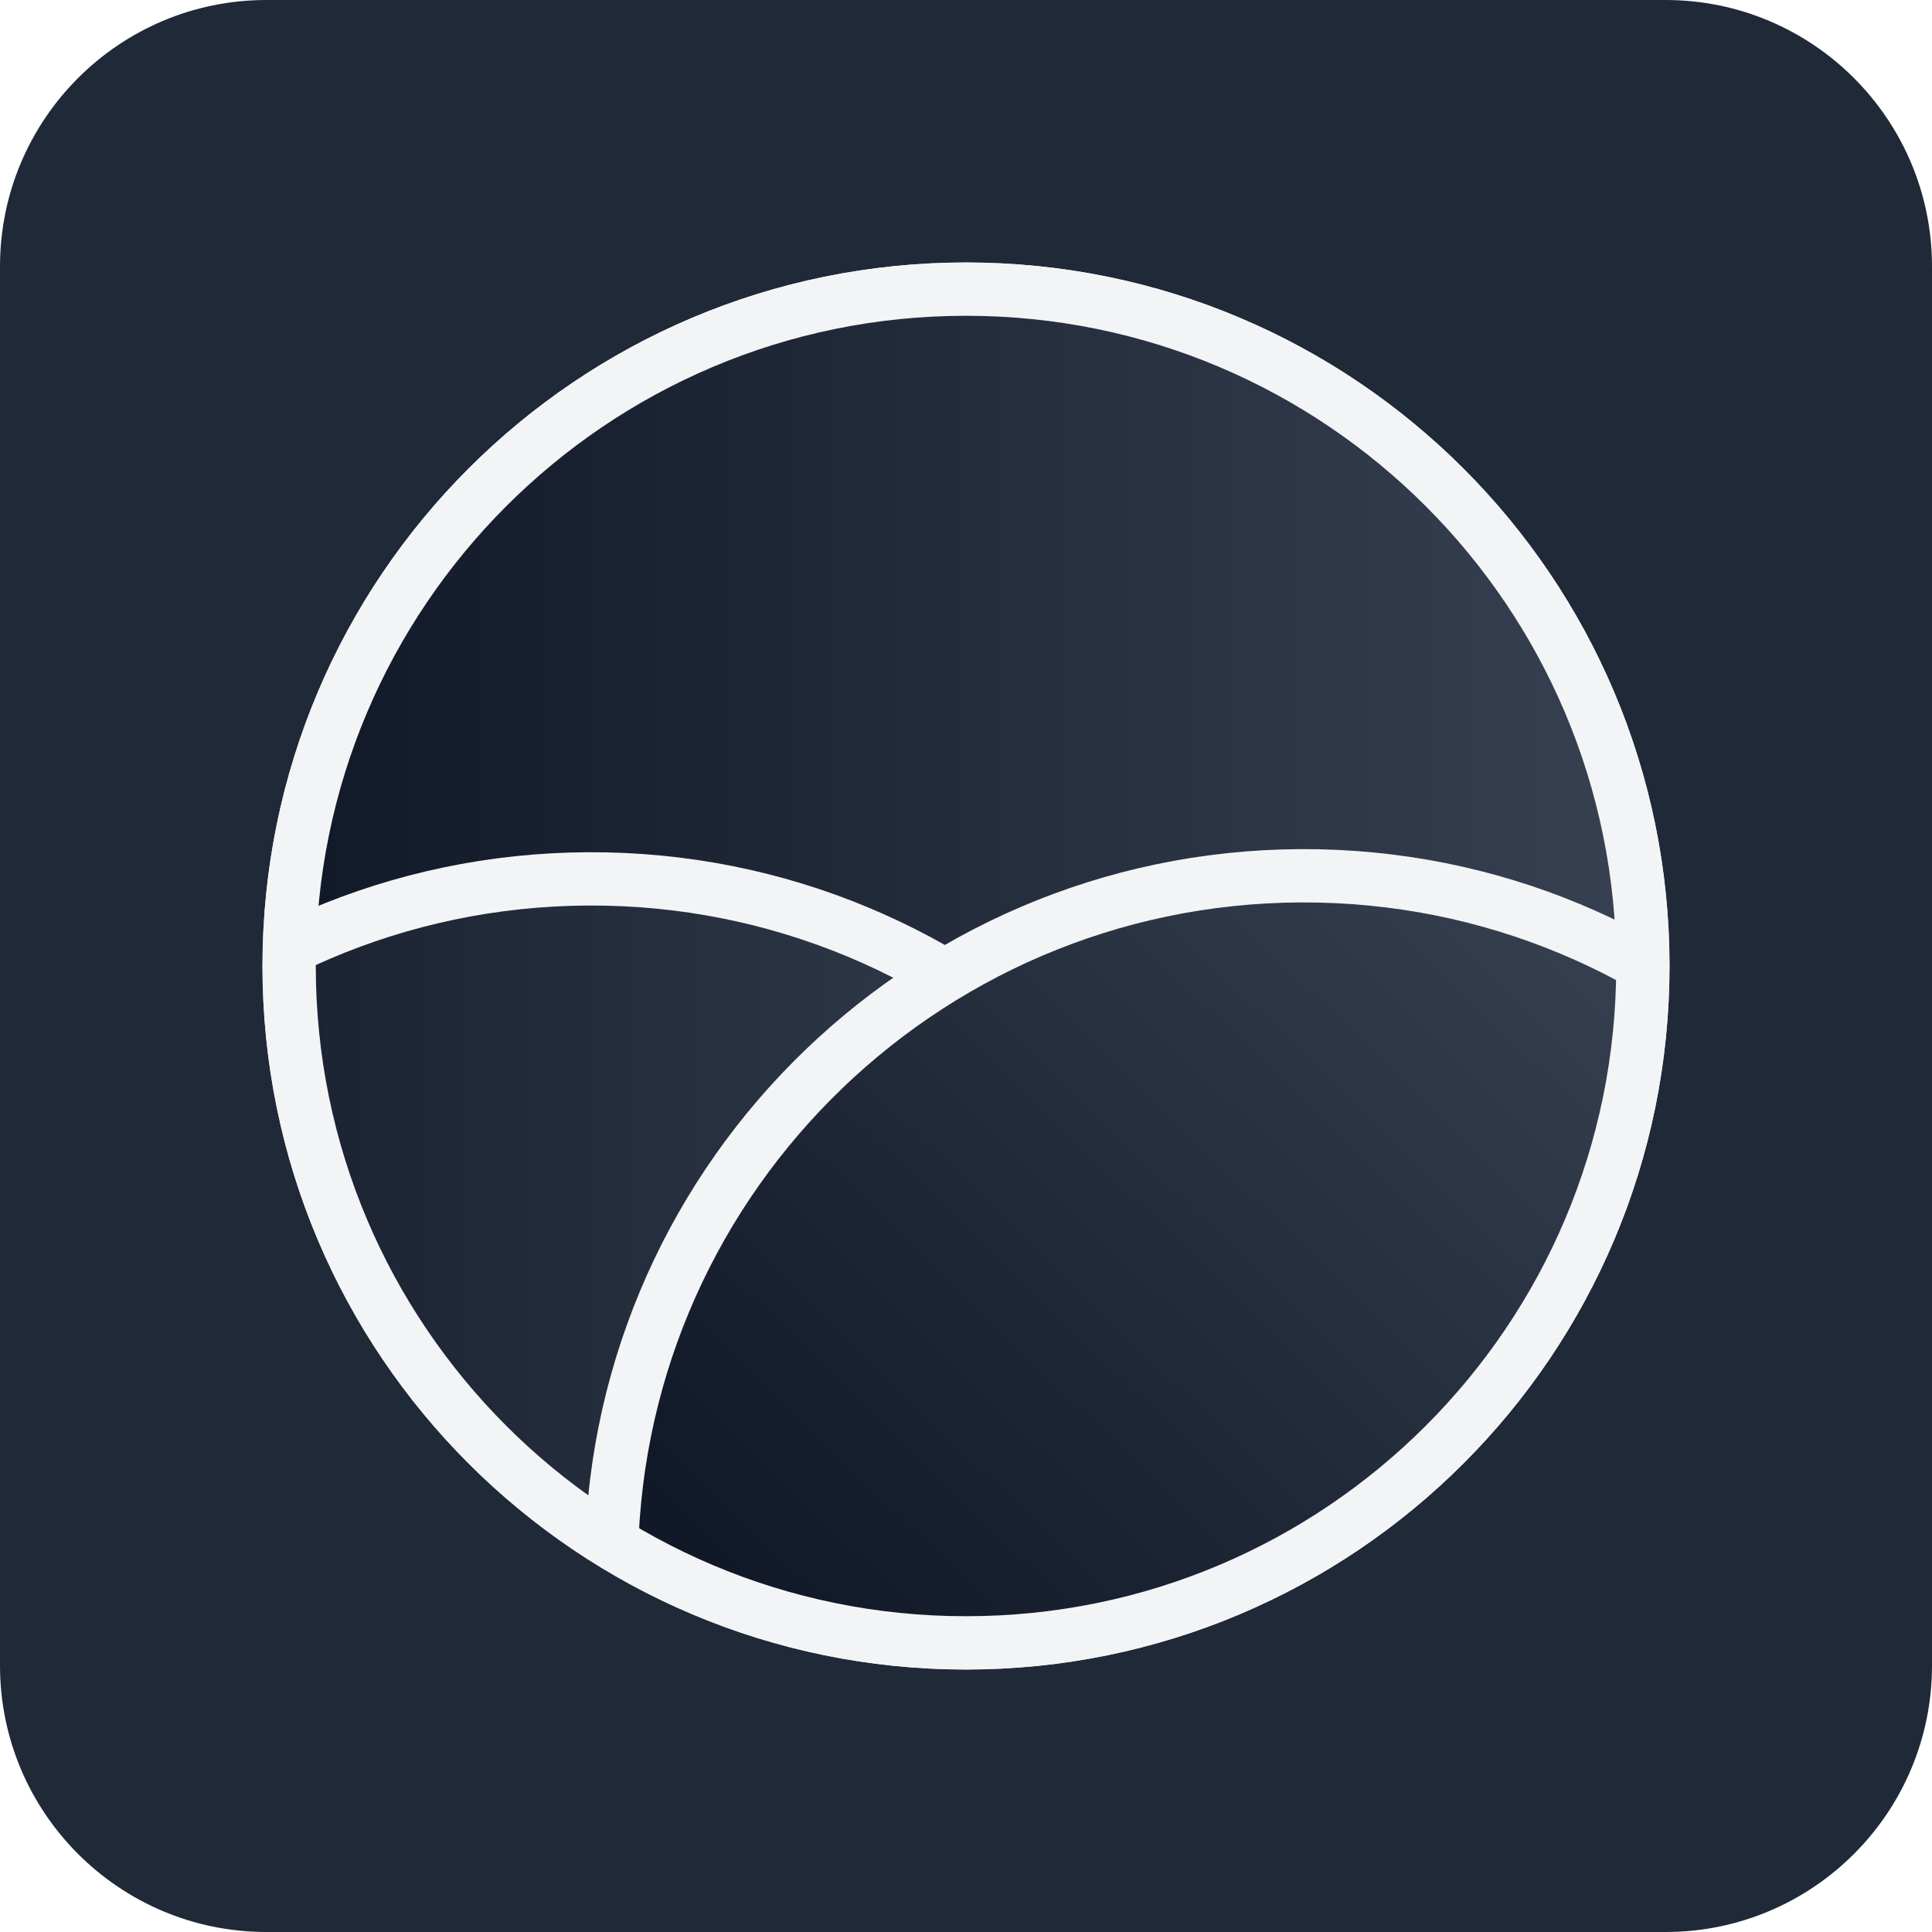
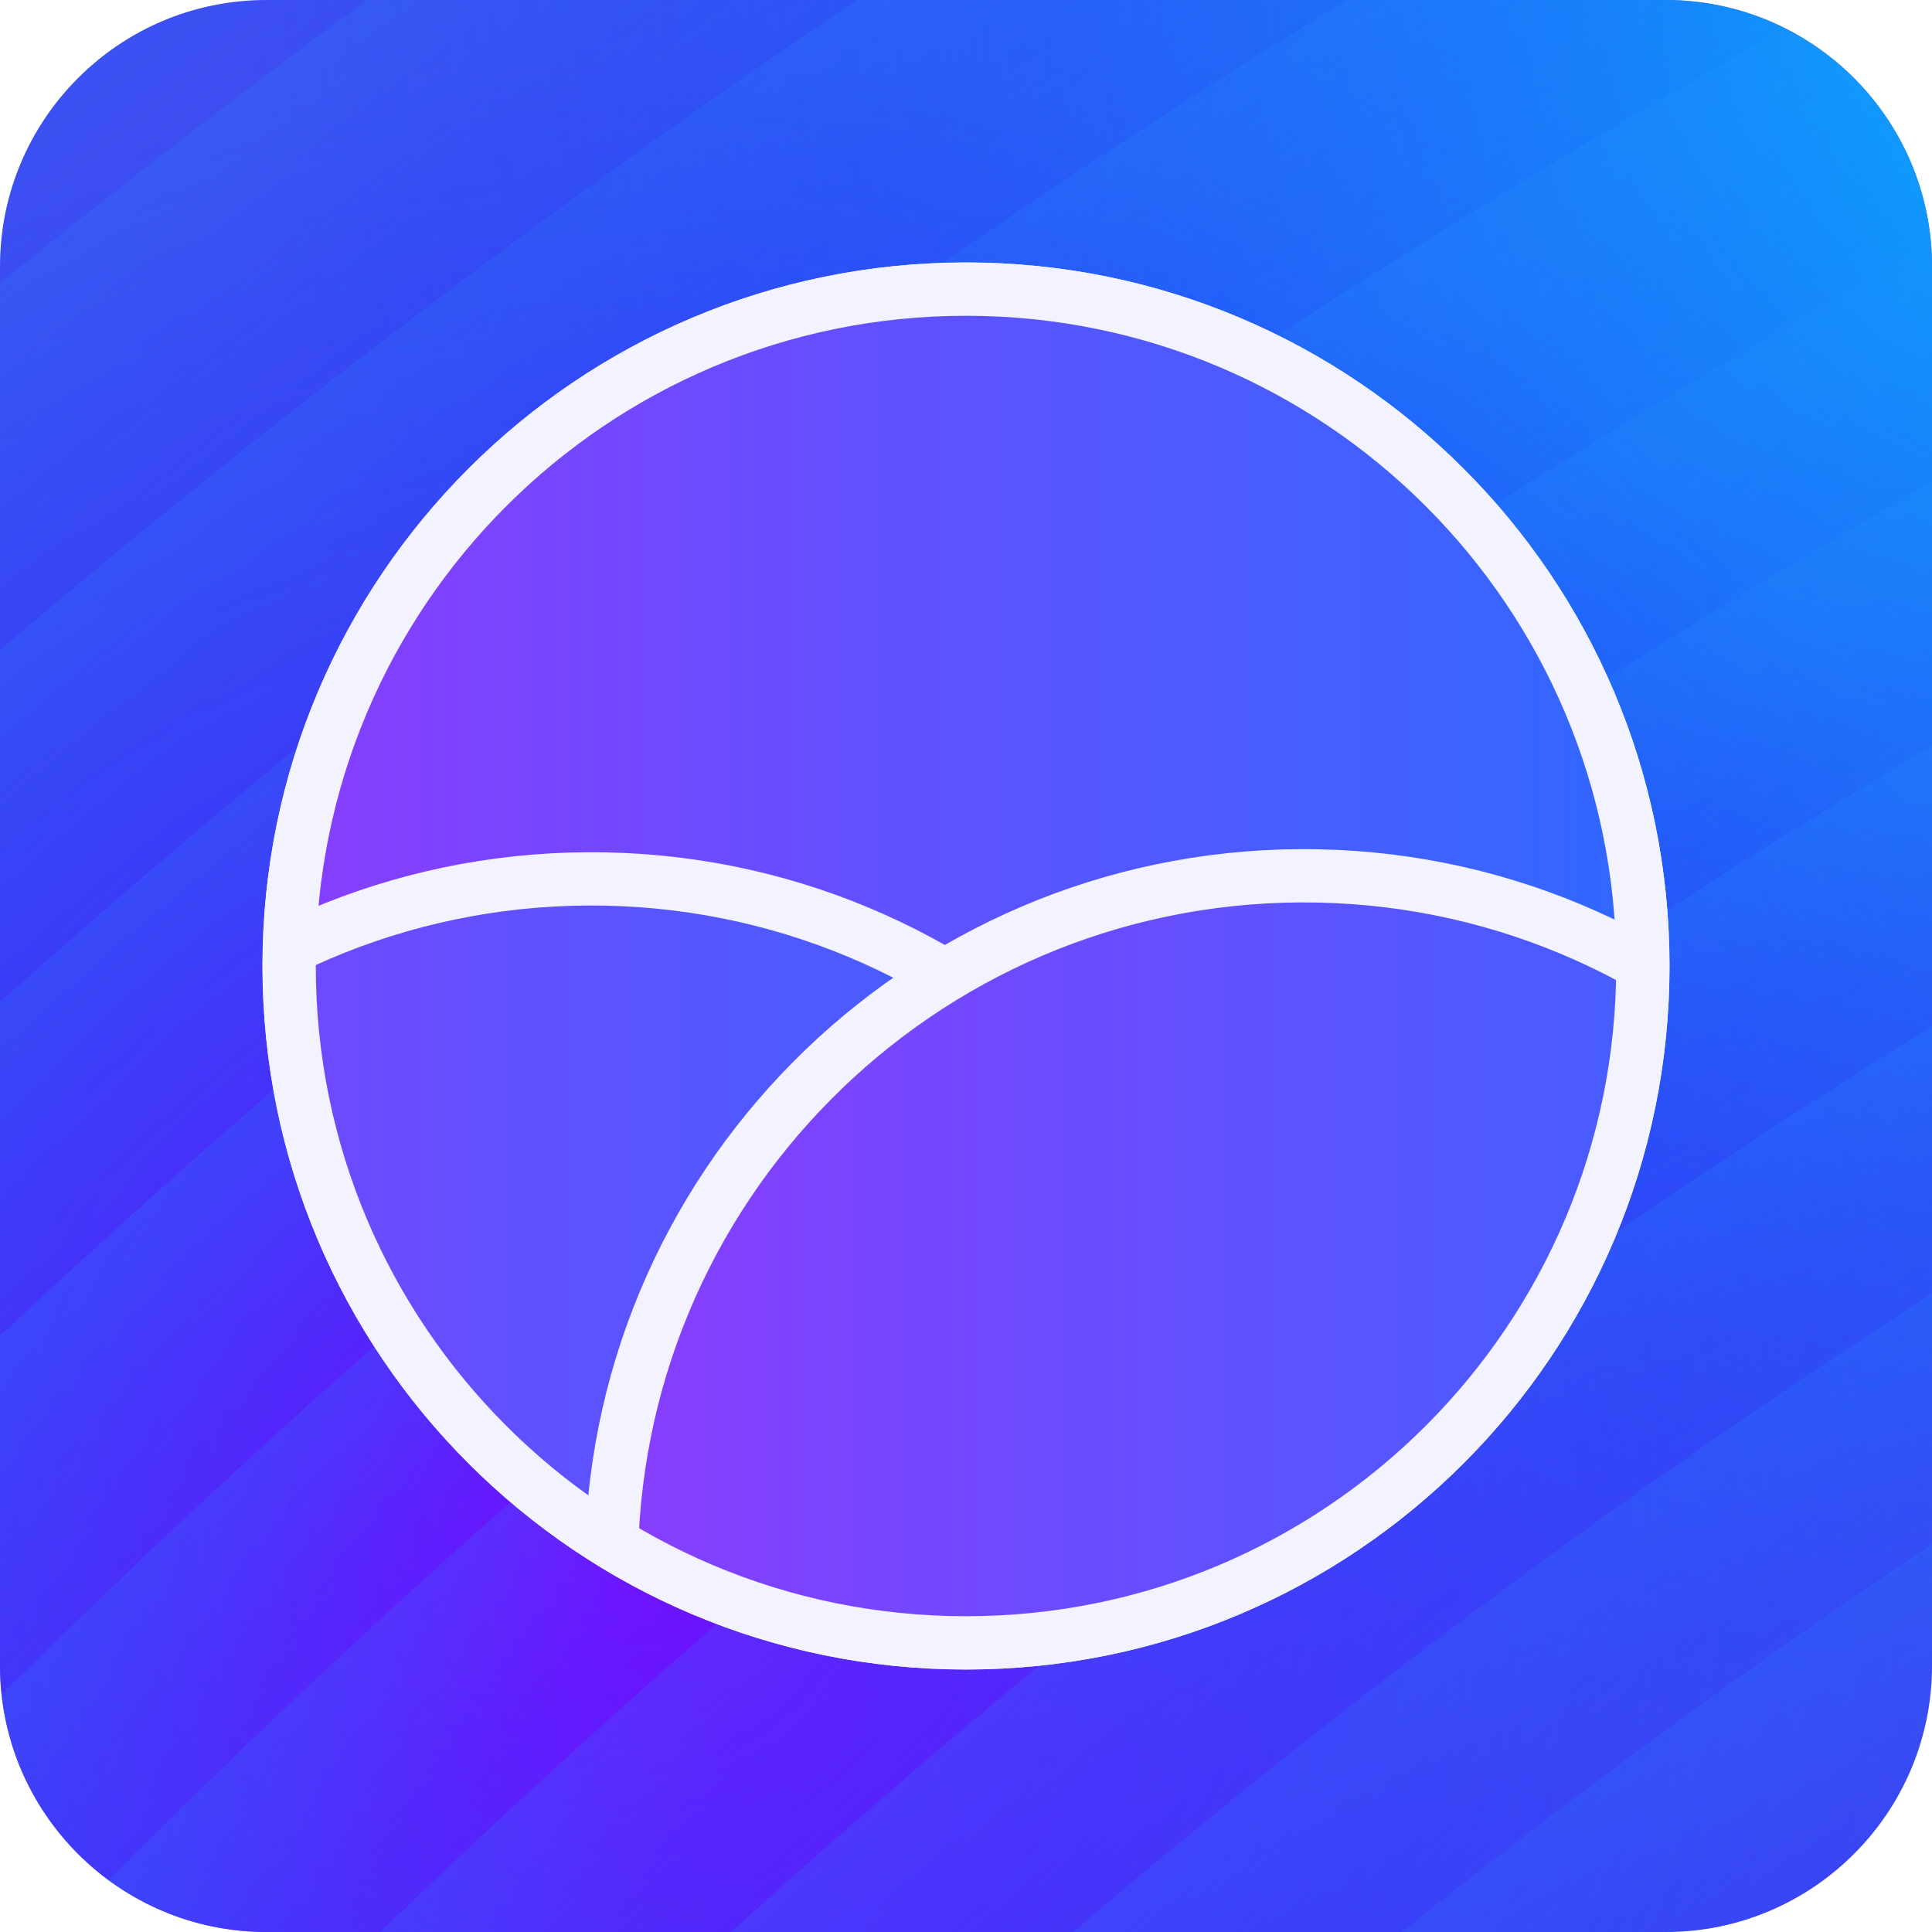
- <svg xmlns="http://www.w3.org/2000/svg" xml:space="preserve" stroke-miterlimit="10" style="fill-rule:nonzero;clip-rule:evenodd;stroke-linecap:round;stroke-linejoin:round" viewBox="0 0 1450 1450">
+ <svg xmlns="http://www.w3.org/2000/svg" xmlns:xlink="http://www.w3.org/1999/xlink" xml:space="preserve" stroke-miterlimit="10" style="fill-rule:nonzero;clip-rule:evenodd;stroke-linecap:round;stroke-linejoin:round" viewBox="0 0 1450 1450">
  <defs>
-     <linearGradient id="b" x1="0" x2="1" y1="0" y2="0" gradientTransform="translate(217 725)scale(1016)" gradientUnits="userSpaceOnUse">
-       <stop offset="0" stop-color="#111827" />
-       <stop offset="1" stop-color="#374151" />
+     <radialGradient id="b" cx="0" cy="0" r="1" gradientTransform="translate(921111 -392654)scale(2493890)" gradientUnits="userSpaceOnUse">
+       <stop offset="0" stop-color="#4f35e6" />
+       <stop offset="1" stop-color="#2660ff" />
+     </radialGradient>
+     <radialGradient id="c" cx="0" cy="0" r="1" gradientTransform="matrix(1535.91 0 0 1350.78 1713.54 -4.953)" gradientUnits="userSpaceOnUse">
+       <stop offset="0" stop-color="#00c9ff" />
+       <stop offset="1" stop-color="#073aff" stop-opacity="0" />
+     </radialGradient>
+     <radialGradient id="d" cx="0" cy="0" r="1" gradientTransform="translate(475.766 1167.26)scale(1133.29)" gradientUnits="userSpaceOnUse">
+       <stop offset="0" stop-color="#7b00ff" />
+       <stop offset="1" stop-color="#073aff" stop-opacity="0" />
+     </radialGradient>
+     <radialGradient id="e" cx="0" cy="0" r="1" gradientTransform="translate(4691.14 6012.05)scale(5669.82)" gradientUnits="userSpaceOnUse">
+       <stop offset="0" stop-color="#079fff" stop-opacity="0" />
+       <stop offset=".957" stop-color="#28a3ff" stop-opacity="0" />
+       <stop offset="1" stop-color="#229bff" stop-opacity=".576" />
+     </radialGradient>
+     <radialGradient id="f" cx="0" cy="0" r="1" gradientTransform="translate(4691.14 6012.05)scale(5835.43)" gradientUnits="userSpaceOnUse">
+       <stop offset="0" stop-color="#079fff" stop-opacity="0" />
+       <stop offset=".957" stop-color="#28a3ff" stop-opacity="0" />
+       <stop offset="1" stop-color="#229bff" stop-opacity=".576" />
+     </radialGradient>
+     <radialGradient id="g" cx="0" cy="0" r="1" gradientTransform="translate(4691.14 6012.05)scale(5992.65)" gradientUnits="userSpaceOnUse">
+       <stop offset="0" stop-color="#079fff" stop-opacity="0" />
+       <stop offset=".957" stop-color="#28a3ff" stop-opacity="0" />
+       <stop offset="1" stop-color="#229bff" stop-opacity=".576" />
+     </radialGradient>
+     <radialGradient id="h" cx="0" cy="0" r="1" gradientTransform="translate(4691.14 6012.05)scale(6162.13)" gradientUnits="userSpaceOnUse">
+       <stop offset="0" stop-color="#079fff" stop-opacity="0" />
+       <stop offset=".957" stop-color="#28a3ff" stop-opacity="0" />
+       <stop offset="1" stop-color="#229bff" stop-opacity=".576" />
+     </radialGradient>
+     <radialGradient id="i" cx="0" cy="0" r="1" gradientTransform="translate(4691.14 6012.05)scale(6342.12)" gradientUnits="userSpaceOnUse">
+       <stop offset="0" stop-color="#079fff" stop-opacity="0" />
+       <stop offset=".957" stop-color="#28a3ff" stop-opacity="0" />
+       <stop offset="1" stop-color="#229bff" stop-opacity=".576" />
+     </radialGradient>
+     <radialGradient id="j" cx="0" cy="0" r="1" gradientTransform="translate(4691.14 6012.05)scale(6512.99)" gradientUnits="userSpaceOnUse">
+       <stop offset="0" stop-color="#079fff" stop-opacity="0" />
+       <stop offset=".957" stop-color="#28a3ff" stop-opacity="0" />
+       <stop offset="1" stop-color="#229bff" stop-opacity=".576" />
+     </radialGradient>
+     <radialGradient id="k" cx="0" cy="0" r="1" gradientTransform="translate(4691.14 6012.05)scale(6668.31)" gradientUnits="userSpaceOnUse">
+       <stop offset="0" stop-color="#079fff" stop-opacity="0" />
+       <stop offset=".957" stop-color="#28a3ff" stop-opacity="0" />
+       <stop offset="1" stop-color="#229bff" stop-opacity=".576" />
+     </radialGradient>
+     <radialGradient id="l" cx="0" cy="0" r="1" gradientTransform="translate(4691.14 6012.05)scale(6863.09)" gradientUnits="userSpaceOnUse">
+       <stop offset="0" stop-color="#079fff" stop-opacity="0" />
+       <stop offset=".957" stop-color="#28a3ff" stop-opacity="0" />
+       <stop offset="1" stop-color="#229bff" stop-opacity=".576" />
+     </radialGradient>
+     <radialGradient id="m" cx="0" cy="0" r="1" gradientTransform="translate(4691.14 6012.05)scale(7047.99)" gradientUnits="userSpaceOnUse">
+       <stop offset="0" stop-color="#079fff" stop-opacity="0" />
+       <stop offset=".957" stop-color="#28a3ff" stop-opacity="0" />
+       <stop offset="1" stop-color="#229bff" stop-opacity=".576" />
+     </radialGradient>
+     <radialGradient id="n" cx="0" cy="0" r="1" gradientTransform="translate(4691.14 6012.05)scale(7247.32)" gradientUnits="userSpaceOnUse">
+       <stop offset="0" stop-color="#079fff" stop-opacity="0" />
+       <stop offset=".957" stop-color="#28a3ff" stop-opacity="0" />
+       <stop offset="1" stop-color="#229bff" stop-opacity=".576" />
+     </radialGradient>
+     <radialGradient id="o" cx="0" cy="0" r="1" gradientTransform="translate(4691.14 6012.05)scale(7459.01)" gradientUnits="userSpaceOnUse">
+       <stop offset="0" stop-color="#079fff" stop-opacity="0" />
+       <stop offset=".957" stop-color="#28a3ff" stop-opacity="0" />
+       <stop offset="1" stop-color="#229bff" stop-opacity=".576" />
+     </radialGradient>
+     <radialGradient id="p" cx="0" cy="0" r="1" gradientTransform="translate(4691.14 6012.05)scale(7659.97)" gradientUnits="userSpaceOnUse">
+       <stop offset="0" stop-color="#079fff" stop-opacity="0" />
+       <stop offset=".957" stop-color="#28a3ff" stop-opacity="0" />
+       <stop offset="1" stop-color="#229bff" stop-opacity=".576" />
+     </radialGradient>
+     <linearGradient id="s" x1="0" x2="1" y1="0" y2="0" gradientTransform="translate(217 725)scale(1016)" gradientUnits="userSpaceOnUse">
+       <stop offset="0" stop-color="#883dff" />
+       <stop offset="1" stop-color="#3068ff" />
    </linearGradient>
-     <linearGradient id="d" x1="0" x2="1" y1="0" y2="0" gradientTransform="rotate(-46.529 1398.985 31.702)scale(1022.65)" gradientUnits="userSpaceOnUse">
-       <stop offset="0" stop-color="#111827" />
-       <stop offset="1" stop-color="#374151" />
+     <linearGradient id="u" x1="0" x2="1" y1="0" y2="0" gradientTransform="translate(205.278 885.568)scale(1039.44)" gradientUnits="userSpaceOnUse">
+       <stop offset="0" stop-color="#883dff" />
+       <stop offset="1" stop-color="#3068ff" />
    </linearGradient>
-     <linearGradient id="e" x1="0" x2="1" y1="0" y2="0" gradientTransform="rotate(-45.256 1508.158 51.739)scale(1032.875)" gradientUnits="userSpaceOnUse">
-       <stop offset="0" stop-color="#111827" />
-       <stop offset="1" stop-color="#374151" />
+     <linearGradient id="w" x1="0" x2="1" y1="0" y2="0" gradientTransform="translate(205.278 885.568)scale(1039.44)" gradientUnits="userSpaceOnUse">
+       <stop offset="0" stop-color="#883dff" />
+       <stop offset="1" stop-color="#3068ff" />
    </linearGradient>
-     <linearGradient id="f" x1="0" x2="1" y1="0" y2="0" gradientTransform="translate(205.278 885.567)scale(1039.44)" gradientUnits="userSpaceOnUse">
-       <stop offset="0" stop-color="#111827" />
-       <stop offset="1" stop-color="#374151" />
+     <linearGradient id="y" x1="0" x2="1" y1="0" y2="0" gradientTransform="translate(204.145 658.383)scale(1039.44)" gradientUnits="userSpaceOnUse">
+       <stop offset="0" stop-color="#883dff" />
+       <stop offset="1" stop-color="#3068ff" />
    </linearGradient>
-     <linearGradient id="h" x1="0" x2="1" y1="0" y2="0" gradientTransform="translate(204.145 658.384)scale(1039.44)" gradientUnits="userSpaceOnUse">
-       <stop offset="0" stop-color="#111827" />
-       <stop offset="1" stop-color="#374151" />
+     <linearGradient id="z" x1="0" x2="1" y1="0" y2="0" gradientTransform="translate(-75.892 1179.33)scale(1039.44)" gradientUnits="userSpaceOnUse">
+       <stop offset="0" stop-color="#883dff" />
+       <stop offset="1" stop-color="#3068ff" />
    </linearGradient>
-     <linearGradient id="i" x1="0" x2="1" y1="0" y2="0" gradientTransform="translate(-75.892 1179.33)scale(1039.44)" gradientUnits="userSpaceOnUse">
-       <stop offset="0" stop-color="#111827" />
-       <stop offset="1" stop-color="#374151" />
+     <linearGradient id="A" x1="0" x2="1" y1="0" y2="0" gradientTransform="translate(458.786 1177)scale(1039.45)" gradientUnits="userSpaceOnUse">
+       <stop offset="0" stop-color="#883dff" />
+       <stop offset="1" stop-color="#3068ff" />
    </linearGradient>
-     <linearGradient id="j" x1="0" x2="1" y1="0" y2="0" gradientTransform="rotate(-46.011 1974.6 -190.72)scale(822.065)" gradientUnits="userSpaceOnUse">
-       <stop offset="0" stop-color="#111827" />
-       <stop offset="1" stop-color="#374151" />
-     </linearGradient>
+     <path id="q" d="M217 725c0-280.561 227.439-508 508-508 280.56 0 508 227.439 508 508 0 280.56-227.44 508-508 508s-508-227.44-508-508" />
+     <path id="v" d="M721.62 138.699c-219.954.959-407.267 138.433-482.301 331.777-19.165 73.108-30.76 149.295-33.455 227.768.468 6.099.886 12.216 1.559 18.256-.64.326-1.247.708-1.886 1.039-.09 5.673-.259 11.325-.259 17.02 0 378.411 202.39 709.271 504.649 891.061 1.04-.62 2.15-1.13 3.184-1.75 5.095 3.03 10.387 5.71 15.592 8.57 308.567-180.26 516.017-514.73 516.017-897.881 0-1.24-.06-2.465-.07-3.702-1.93-1.155-3.76-2.444-5.71-3.574 2.25-17.003 3.43-34.322 4.03-51.777-3.53-62.834-12.57-124.172-26.77-183.526-69.66-206.189-264.981-354.281-494.58-353.281" />
  </defs>
  <clipPath id="a" clip-rule="nonzero">
    <path d="M0 200C0 89.543 89.543 0 200 0h1050c110.46 0 200 89.543 200 200v1050c0 110.46-89.54 200-200 200H200c-110.457 0-200-89.54-200-200z" />
  </clipPath>
  <g clip-path="url(#a)">
-     <path fill="#1f2937" d="M0 0h1450v1450H0z" />
-   </g>
-   <path fill="url(#b)" stroke="#f3f4f6" stroke-linecap="butt" stroke-linejoin="miter" stroke-width="40" d="M217 725c0-280.561 227.439-508 508-508 280.56 0 508 227.439 508 508 0 280.56-227.44 508-508 508s-508-227.44-508-508Z" />
-   <clipPath id="c" clip-rule="nonzero">
-     <path d="M217 725c0-280.561 227.439-508 508-508 280.56 0 508 227.439 508 508 0 280.56-227.44 508-508 508s-508-227.44-508-508" />
-   </clipPath>
-   <g clip-path="url(#c)">
-     <path fill="url(#d)" stroke="#f3f4f6" stroke-linecap="butt" stroke-linejoin="miter" stroke-width="40" d="M721.62 138.699c-219.954.959-407.267 138.433-482.3 331.777-19.167 73.108-30.761 149.294-33.456 227.768.468 6.099.886 12.215 1.559 18.255-.64.327-1.247.709-1.886 1.04-.09 5.673-.259 11.324-.259 17.02 0 378.411 202.39 709.271 504.649 891.061 1.04-.62 2.15-1.13 3.184-1.75 5.094 3.03 10.387 5.71 15.592 8.57 308.567-180.26 516.017-514.73 516.017-897.881 0-1.24-.06-2.465-.07-3.702-1.93-1.155-3.76-2.445-5.71-3.575 2.25-17.002 3.43-34.321 4.03-51.777-3.53-62.833-12.57-124.171-26.77-183.525-69.66-206.189-264.982-354.282-494.58-353.281Z" opacity=".332" />
-     <path fill="url(#e)" stroke="#f3f4f6" stroke-linecap="butt" stroke-linejoin="miter" stroke-width="40" d="M721.62 138.699c-219.954.959-407.267 138.433-482.3 331.777-19.167 73.108-30.761 149.294-33.456 227.768.468 6.099.886 12.215 1.559 18.255-.64.327-1.247.709-1.886 1.04-.09 5.673-.259 11.324-.259 17.02 0 378.411 202.39 709.271 504.649 891.061 1.04-.62 2.15-1.13 3.184-1.75 5.094 3.03 10.387 5.71 15.592 8.57 308.567-180.26 516.017-514.73 516.017-897.881 0-1.24-.06-2.465-.07-3.702-1.93-1.155-3.76-2.445-5.71-3.575 2.25-17.002 3.43-34.321 4.03-51.777-3.53-62.833-12.57-124.171-26.77-183.525-69.66-206.189-264.982-354.282-494.58-353.281Z" />
-     <path fill="url(#f)" stroke="#f3f4f6" stroke-linecap="butt" stroke-linejoin="miter" stroke-width="40" d="M721.62 138.699c-219.954.959-407.267 138.433-482.3 331.777-19.167 73.108-30.761 149.294-33.456 227.768.468 6.099.886 12.215 1.559 18.255-.64.327-1.247.709-1.886 1.04-.09 5.673-.259 11.324-.259 17.02 0 378.411 202.39 709.271 504.649 891.061 1.04-.62 2.15-1.13 3.184-1.75 5.094 3.03 10.387 5.71 15.592 8.57 308.567-180.26 516.017-514.73 516.017-897.881 0-1.24-.06-2.465-.07-3.702-1.93-1.155-3.76-2.445-5.71-3.575 2.25-17.002 3.43-34.321 4.03-51.777-3.53-62.833-12.57-124.171-26.77-183.525-69.66-206.189-264.982-354.282-494.58-353.281Z" />
-     <clipPath id="g" clip-rule="nonzero">
-       <path d="M721.62 138.699c-219.954.959-407.267 138.433-482.3 331.777-19.167 73.108-30.761 149.294-33.456 227.768.468 6.099.886 12.215 1.559 18.255-.64.327-1.247.709-1.886 1.04-.09 5.673-.259 11.324-.259 17.02 0 378.411 202.39 709.271 504.649 891.061 1.04-.62 2.15-1.13 3.184-1.75 5.094 3.03 10.387 5.71 15.592 8.57 308.567-180.26 516.017-514.73 516.017-897.881 0-1.24-.06-2.465-.07-3.702-1.93-1.155-3.76-2.445-5.71-3.575 2.25-17.002 3.43-34.321 4.03-51.777-3.53-62.833-12.57-124.171-26.77-183.525-69.66-206.189-264.982-354.282-494.58-353.281" />
-     </clipPath>
-     <g stroke="#f3f4f6" stroke-linecap="butt" stroke-linejoin="miter" stroke-width="40" clip-path="url(#g)">
-       <path fill="url(#h)" d="M204.15 660.647c-1.25-287.031 230.42-520.73 517.452-521.98 287.028-1.251 520.728 230.42 521.978 517.451S1013.16 1176.85 726.132 1178.1c-287.032 1.25-520.73-230.421-521.982-517.453Z" />
-       <path fill="url(#i)" d="M-75.887 1181.59c-1.251-287.028 230.42-520.726 517.451-521.977s520.731 230.42 521.981 517.447c1.252 287.04-230.421 520.74-517.452 521.99-287.03 1.25-520.729-230.43-521.98-517.46Z" />
-       <path fill="url(#j)" d="M458.791 1179.26c-1.25-287.028 230.421-520.726 517.452-521.978 287.027-1.25 520.737 230.421 521.987 517.448 1.25 287.04-230.42 520.73-517.456 521.98-287.033 1.26-520.731-230.42-521.983-517.45Z" />
+     <path fill="url(#b)" d="M-10.357-108.261H1609.05V1511.15H-10.357z" />
+     <path fill="url(#c)" d="M177.63-1355.73h3071.82v2701.55H177.63z" />
+     <path fill="url(#d)" d="M-657.523 33.975H1609.05V2300.55H-657.523z" />
+     <g opacity=".329">
+       <g opacity="1">
+         <g opacity="1">
+           <path fill="url(#e)" d="M-978.68 6012.05c0-3131.35 2538.47-5669.819 5669.82-5669.819C7822.5 342.231 10361 2880.7 10361 6012.05c0 3131.36-2538.5 5669.85-5669.86 5669.85-3131.35 0-5669.82-2538.49-5669.82-5669.85" opacity="1" />
+           <path fill="url(#f)" d="M-1144.29 6012.05c0-3222.82 2612.61-5835.432 5835.43-5835.432S10526.6 2789.23 10526.6 6012.05 7913.96 11847.5 4691.14 11847.5s-5835.43-2612.63-5835.43-5835.45" opacity="1" />
+           <path fill="url(#g)" d="M-1301.51 6012.05c0-3309.65 2683-5992.647 5992.65-5992.647S10683.8 2702.4 10683.8 6012.05 8000.79 12004.7 4691.14 12004.7s-5992.65-2683-5992.65-5992.65" opacity="1" />
+         </g>
+         <g opacity="1">
+           <path fill="url(#h)" d="M-1470.99 6012.05c0-3403.25 2758.88-6162.127 6162.13-6162.127S10853.3 2608.8 10853.3 6012.05 8094.39 12174.2 4691.14 12174.2s-6162.13-2758.9-6162.13-6162.15" opacity="1" />
+           <path fill="url(#i)" d="M-1650.98 6012.05c0-3502.66 2839.46-6342.12 6342.12-6342.12s6342.16 2839.46 6342.16 6342.12-2839.5 6342.15-6342.16 6342.15-6342.12-2839.49-6342.12-6342.15" opacity="1" />
+           <path fill="url(#j)" d="M-1821.85 6012.05c0-3597.02 2915.97-6512.985 6512.99-6512.985S11204.1 2415.03 11204.1 6012.05 8288.16 12525 4691.14 12525s-6512.99-2915.93-6512.99-6512.95" opacity="1" />
+         </g>
+       </g>
+       <g opacity="1">
+         <g opacity="1">
+           <path fill="url(#k)" d="M-1977.17 6012.05c0-3682.81 2985.5-6668.313 6668.31-6668.313S11359.5 2329.24 11359.5 6012.05 8373.95 12680.4 4691.14 12680.4s-6668.31-2985.54-6668.31-6668.35" opacity="1" />
+           <path fill="url(#l)" d="M-2171.95 6012.05c0-3790.38 3072.71-6863.092 6863.09-6863.092S11554.2 2221.67 11554.2 6012.05 8481.52 12875.1 4691.14 12875.1s-6863.09-3072.67-6863.09-6863.05" opacity="1" />
+           <path fill="url(#m)" d="M-2356.85 6012.05c0-3892.5 3155.491-7047.99 7047.99-7047.99 3892.5 0 7047.96 3155.49 7047.96 7047.99S8583.64 13060 4691.14 13060c-3892.499 0-7047.99-3155.45-7047.99-7047.95" opacity="1" />
+         </g>
+         <g opacity="1">
+           <path fill="url(#n)" d="M-2556.18 6012.05c0-4002.58 3244.736-7247.32 7247.32-7247.32 4002.59 0 7247.36 3244.74 7247.36 7247.32 0 4002.55-3244.77 7247.35-7247.36 7247.35-4002.584 0-7247.32-3244.8-7247.32-7247.35" opacity="1" />
+           <path fill="url(#o)" d="M-2767.87 6012.05c0-4119.5 3339.513-7459.01 7459.01-7459.01 4119.5 0 7459.06 3339.51 7459.06 7459.01 0 4119.45-3339.56 7459.05-7459.06 7459.05-4119.497 0-7459.01-3339.6-7459.01-7459.05" opacity="1" />
+           <path fill="url(#p)" d="M-2968.83 6012.05c0-4230.48 3429.488-7659.97 7659.97-7659.97 4230.48 0 7659.96 3429.49 7659.96 7659.97 0 4230.45-3429.48 7659.95-7659.96 7659.95-4230.482 0-7659.97-3429.5-7659.97-7659.95" opacity="1" />
+         </g>
+       </g>
    </g>
  </g>
-   <path fill="none" stroke="#f3f4f6" stroke-linecap="butt" stroke-linejoin="miter" stroke-width="40" d="M217 725c0-280.561 227.439-508 508-508 280.56 0 508 227.439 508 508 0 280.56-227.44 508-508 508s-508-227.44-508-508Z" />
+   <use xlink:href="#q" fill="url(#s)" stroke="#f3f2ff" stroke-linecap="butt" stroke-linejoin="miter" stroke-width="40" />
+   <clipPath id="t" clip-rule="nonzero">
+     <use xlink:href="#q" />
+   </clipPath>
+   <g clip-path="url(#t)">
+     <path fill="url(#u)" stroke="#f3f2ff" stroke-linecap="butt" stroke-linejoin="miter" stroke-width="40" d="M721.62 138.699c-219.954.959-407.267 138.433-482.301 331.777-19.165 73.108-30.76 149.295-33.455 227.768.468 6.099.886 12.216 1.559 18.256-.64.326-1.247.708-1.886 1.039-.09 5.673-.259 11.325-.259 17.02 0 378.411 202.39 709.271 504.649 891.061 1.04-.62 2.15-1.13 3.184-1.75 5.095 3.03 10.387 5.71 15.592 8.57 308.567-180.26 516.017-514.73 516.017-897.881 0-1.24-.06-2.465-.07-3.702-1.93-1.155-3.76-2.444-5.71-3.574 2.25-17.003 3.43-34.322 4.03-51.777-3.53-62.834-12.57-124.172-26.77-183.526-69.66-206.189-264.981-354.281-494.58-353.281Z" opacity=".332" />
+     <use xlink:href="#v" fill="url(#w)" stroke="#f3f2ff" stroke-linecap="butt" stroke-linejoin="miter" stroke-width="40" />
+     <clipPath id="x" clip-rule="nonzero">
+       <use xlink:href="#v" />
+     </clipPath>
+     <g stroke="#f3f2ff" stroke-linecap="butt" stroke-linejoin="miter" stroke-width="40" clip-path="url(#x)">
+       <path fill="url(#y)" d="M204.15 660.647c-1.25-287.031 230.421-520.729 517.452-521.98 287.028-1.251 520.728 230.42 521.978 517.451S1013.16 1176.85 726.132 1178.1c-287.032 1.25-520.73-230.421-521.982-517.453Z" />
+       <path fill="url(#z)" d="M-75.887 1181.59c-1.25-287.028 230.42-520.726 517.451-521.977s520.731 230.42 521.981 517.447c1.252 287.04-230.42 520.74-517.452 521.99-287.031 1.25-520.73-230.43-521.98-517.46Z" />
+       <path fill="url(#A)" d="M458.791 1179.26c-1.25-287.028 230.421-520.726 517.452-521.977 287.027-1.251 520.737 230.42 521.987 517.447 1.25 287.04-230.42 520.73-517.456 521.98-287.033 1.26-520.731-230.42-521.983-517.45Z" />
+     </g>
+   </g>
+   <path fill="none" stroke="#f3f2ff" stroke-linecap="butt" stroke-linejoin="miter" stroke-width="40" d="M217 725c0-280.561 227.439-508 508-508 280.56 0 508 227.439 508 508 0 280.56-227.44 508-508 508s-508-227.44-508-508Z" />
</svg>
